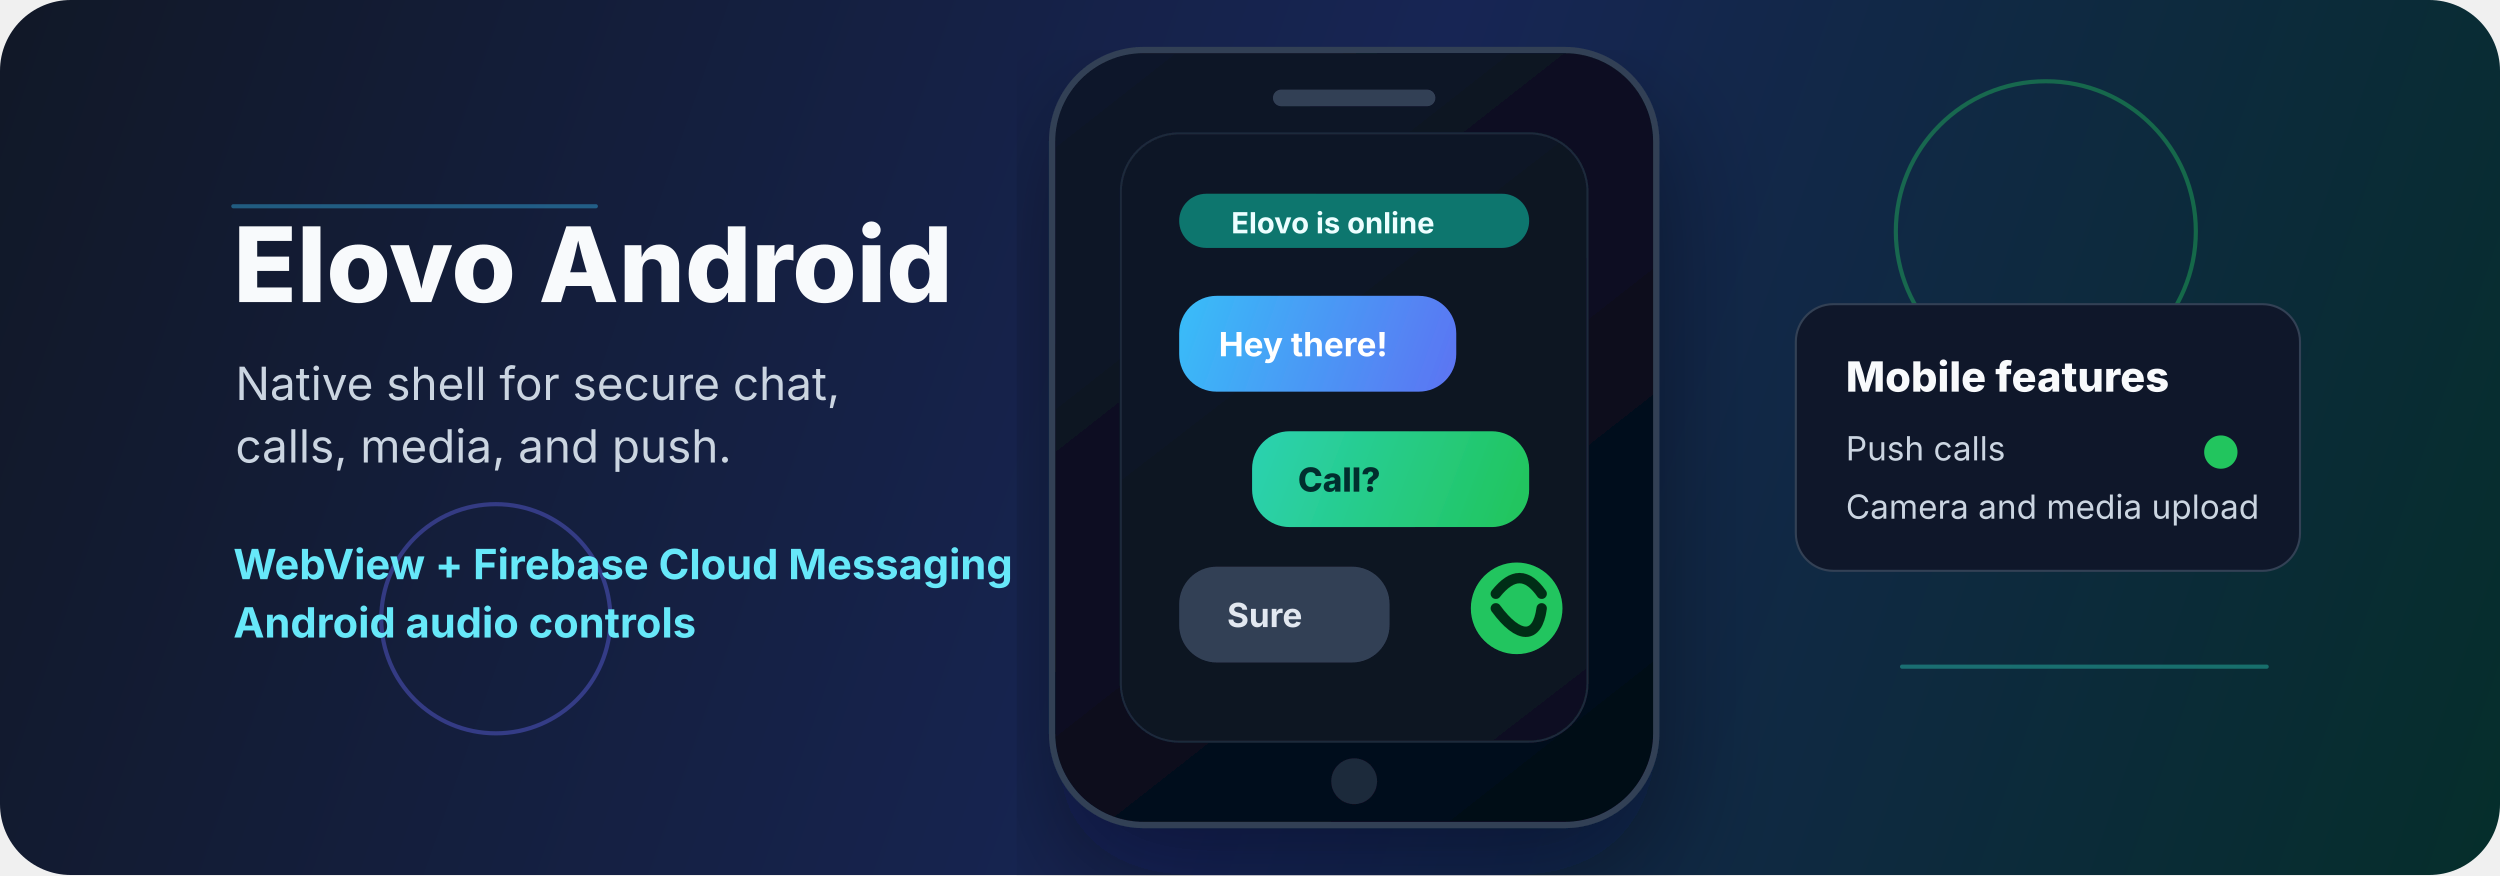
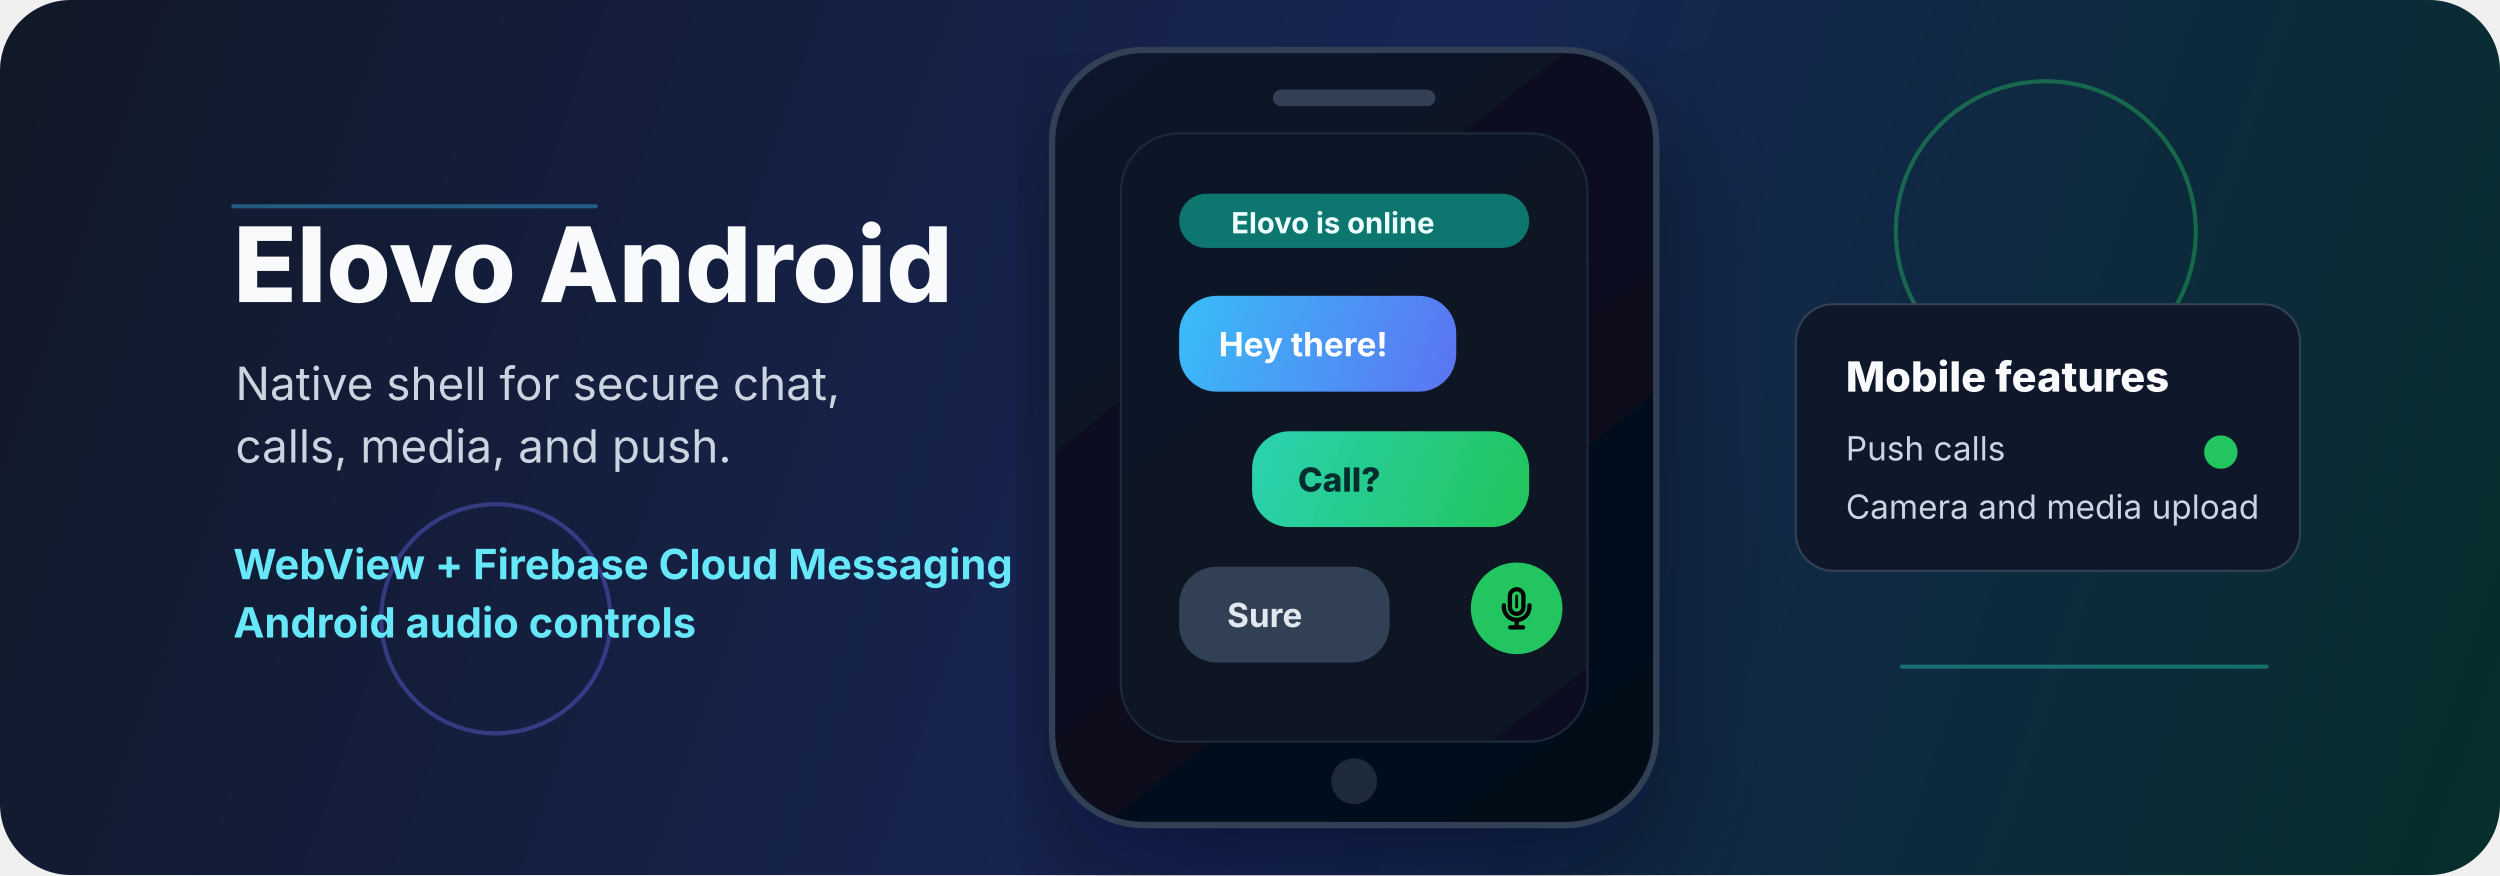
<svg xmlns="http://www.w3.org/2000/svg" width="1200" height="420" viewBox="0 0 1200 420" fill="none" role="img" aria-labelledby="title desc">
  <defs>
    <linearGradient id="bg" x1="0" y1="0" x2="1200" y2="420" gradientUnits="userSpaceOnUse">
      <stop stop-color="#111827" />
      <stop offset="0.52" stop-color="#172554" />
      <stop offset="1" stop-color="#052E2B" />
    </linearGradient>
    <linearGradient id="phone" x1="455" y1="25" x2="745" y2="395" gradientUnits="userSpaceOnUse">
      <stop stop-color="#0F172A" />
      <stop offset="1" stop-color="#020617" />
    </linearGradient>
    <linearGradient id="screen" x1="489" y1="66" x2="711" y2="354" gradientUnits="userSpaceOnUse">
      <stop stop-color="#101827" />
      <stop offset="1" stop-color="#0B1120" />
    </linearGradient>
    <linearGradient id="bubbleA" x1="523" y1="125" x2="678" y2="180" gradientUnits="userSpaceOnUse">
      <stop stop-color="#38BDF8" />
      <stop offset="1" stop-color="#6366F1" />
    </linearGradient>
    <linearGradient id="bubbleB" x1="525" y1="214" x2="671" y2="269" gradientUnits="userSpaceOnUse">
      <stop stop-color="#2DD4BF" />
      <stop offset="1" stop-color="#22C55E" />
    </linearGradient>
    <filter id="shadow" x="438" y="-20" width="424" height="480" filterUnits="userSpaceOnUse" color-interpolation-filters="sRGB">
      <feDropShadow dx="0" dy="24" stdDeviation="28" flood-color="#020617" flood-opacity="0.42" />
    </filter>
  </defs>
  <rect width="1200" height="420" rx="34" fill="url(#bg)" />
  <g opacity="0.4">
    <path d="M112 99H286" stroke="#38BDF8" stroke-width="2" stroke-linecap="round">
      <animate attributeName="opacity" values="0.25;0.8;0.25" dur="4s" repeatCount="indefinite" />
    </path>
    <path d="M913 320H1088" stroke="#2DD4BF" stroke-width="2" stroke-linecap="round">
      <animate attributeName="opacity" values="0.8;0.25;0.8" dur="4.8s" repeatCount="indefinite" />
    </path>
    <circle cx="238" cy="297" r="55" stroke="#6366F1" stroke-width="2" />
    <circle cx="982" cy="111" r="72" stroke="#22C55E" stroke-width="2" />
  </g>
  <text x="112" y="145" fill="#F8FAFC" font-family="Inter, Segoe UI, Arial, sans-serif" font-size="50" font-weight="800">Elovo Android</text>
  <text x="113" y="192" fill="#CBD5E1" font-family="Inter, Segoe UI, Arial, sans-serif" font-size="22">
    <tspan x="113" dy="0">Native shell for secure chat,</tspan>
    <tspan x="113" dy="30">calls, media, and push.</tspan>
  </text>
  <text x="112" y="278" fill="#67E8F9" font-family="Inter, Segoe UI, Arial, sans-serif" font-size="20" font-weight="700">
    <tspan x="112" dy="0">WebView + Firebase Cloud Messaging</tspan>
    <tspan x="112" dy="28">Android audio controls</tspan>
  </text>
  <g filter="url(#shadow)" transform="translate(50 0)">
    <rect x="455" y="24" width="290" height="372" rx="44" fill="url(#phone)" stroke="#334155" stroke-width="3" />
    <rect x="488" y="64" width="224" height="292" rx="28" fill="url(#screen)" stroke="#1E293B" />
    <rect x="561" y="43" width="78" height="8" rx="4" fill="#334155" />
    <circle cx="600" cy="375" r="11" fill="#1E293B" />
    <rect x="516" y="93" width="168" height="26" rx="13" fill="#0F766E" />
    <text x="541" y="112" fill="#ECFEFF" font-family="Inter, Segoe UI, Arial, sans-serif" font-size="14" font-weight="700">Elovo is online</text>
    <g>
      <rect x="516" y="142" width="133" height="46" rx="18" fill="url(#bubbleA)" />
      <rect x="551" y="207" width="133" height="46" rx="18" fill="url(#bubbleB)" />
      <rect x="516" y="272" width="101" height="46" rx="18" fill="#334155" />
      <text x="535" y="171" fill="#FFFFFF" font-family="Inter, Segoe UI, Arial, sans-serif" font-size="16" font-weight="700">Hey there!</text>
      <text x="573" y="236" fill="#042F2E" font-family="Inter, Segoe UI, Arial, sans-serif" font-size="16" font-weight="800">Call?</text>
      <text x="539" y="301" fill="#E2E8F0" font-family="Inter, Segoe UI, Arial, sans-serif" font-size="16" font-weight="700">Sure</text>
      <animateTransform attributeName="transform" type="translate" values="0 0;0 -7;0 0" dur="3.2s" repeatCount="indefinite" />
    </g>
    <g>
      <circle cx="678" cy="292" r="22" fill="#22C55E" />
-       <path d="M668 292c11 15 20 15 22 0" stroke="#052E16" stroke-width="5" stroke-linecap="round" />
-       <path d="M668 285c8-10 15-10 22 0" stroke="#052E16" stroke-width="5" stroke-linecap="round" />
+       <g transform="translate(664 278)">
+         <path d="M14 4.85a3.25 3.25 0 0 0-3.25 3.25v5.3a3.25 3.25 0 1 0 6.5 0V8.1A3.25 3.25 0 0 0 14 4.85Z" stroke="#000000" stroke-width="2.05" stroke-linejoin="round" />
+         <path d="M7.85 12.55v.85a6.15 6.15 0 0 0 12.3 0v-.85" stroke="#000000" stroke-width="2.05" stroke-linecap="round" />
+         <path d="M14 19.55v3.6M10.9 23.15h6.2" stroke="#000000" stroke-width="2.05" stroke-linecap="round" />
+         <path d="M14 8.1v5.3" stroke="#000000" stroke-width="1.35" stroke-linecap="round" opacity=".95" />
+       </g>
      <animate attributeName="opacity" values="1;0.72;1" dur="1.8s" repeatCount="indefinite" />
    </g>
  </g>
  <g transform="translate(862 146)">
    <rect width="242" height="128" rx="18" fill="#0F172A" stroke="#334155" />
    <text x="24" y="42" fill="#F8FAFC" font-family="Inter, Segoe UI, Arial, sans-serif" font-size="20" font-weight="800">Mobile features</text>
    <text x="24" y="75" fill="#CBD5E1" font-family="Inter, Segoe UI, Arial, sans-serif" font-size="16">Push calls</text>
    <text x="24" y="103" fill="#CBD5E1" font-family="Inter, Segoe UI, Arial, sans-serif" font-size="16">Camera and media upload</text>
    <circle cx="204" cy="71" r="8" fill="#22C55E">
      <animate attributeName="r" values="8;13;8" dur="2s" repeatCount="indefinite" />
      <animate attributeName="opacity" values="1;0.35;1" dur="2s" repeatCount="indefinite" />
    </circle>
  </g>
</svg>
